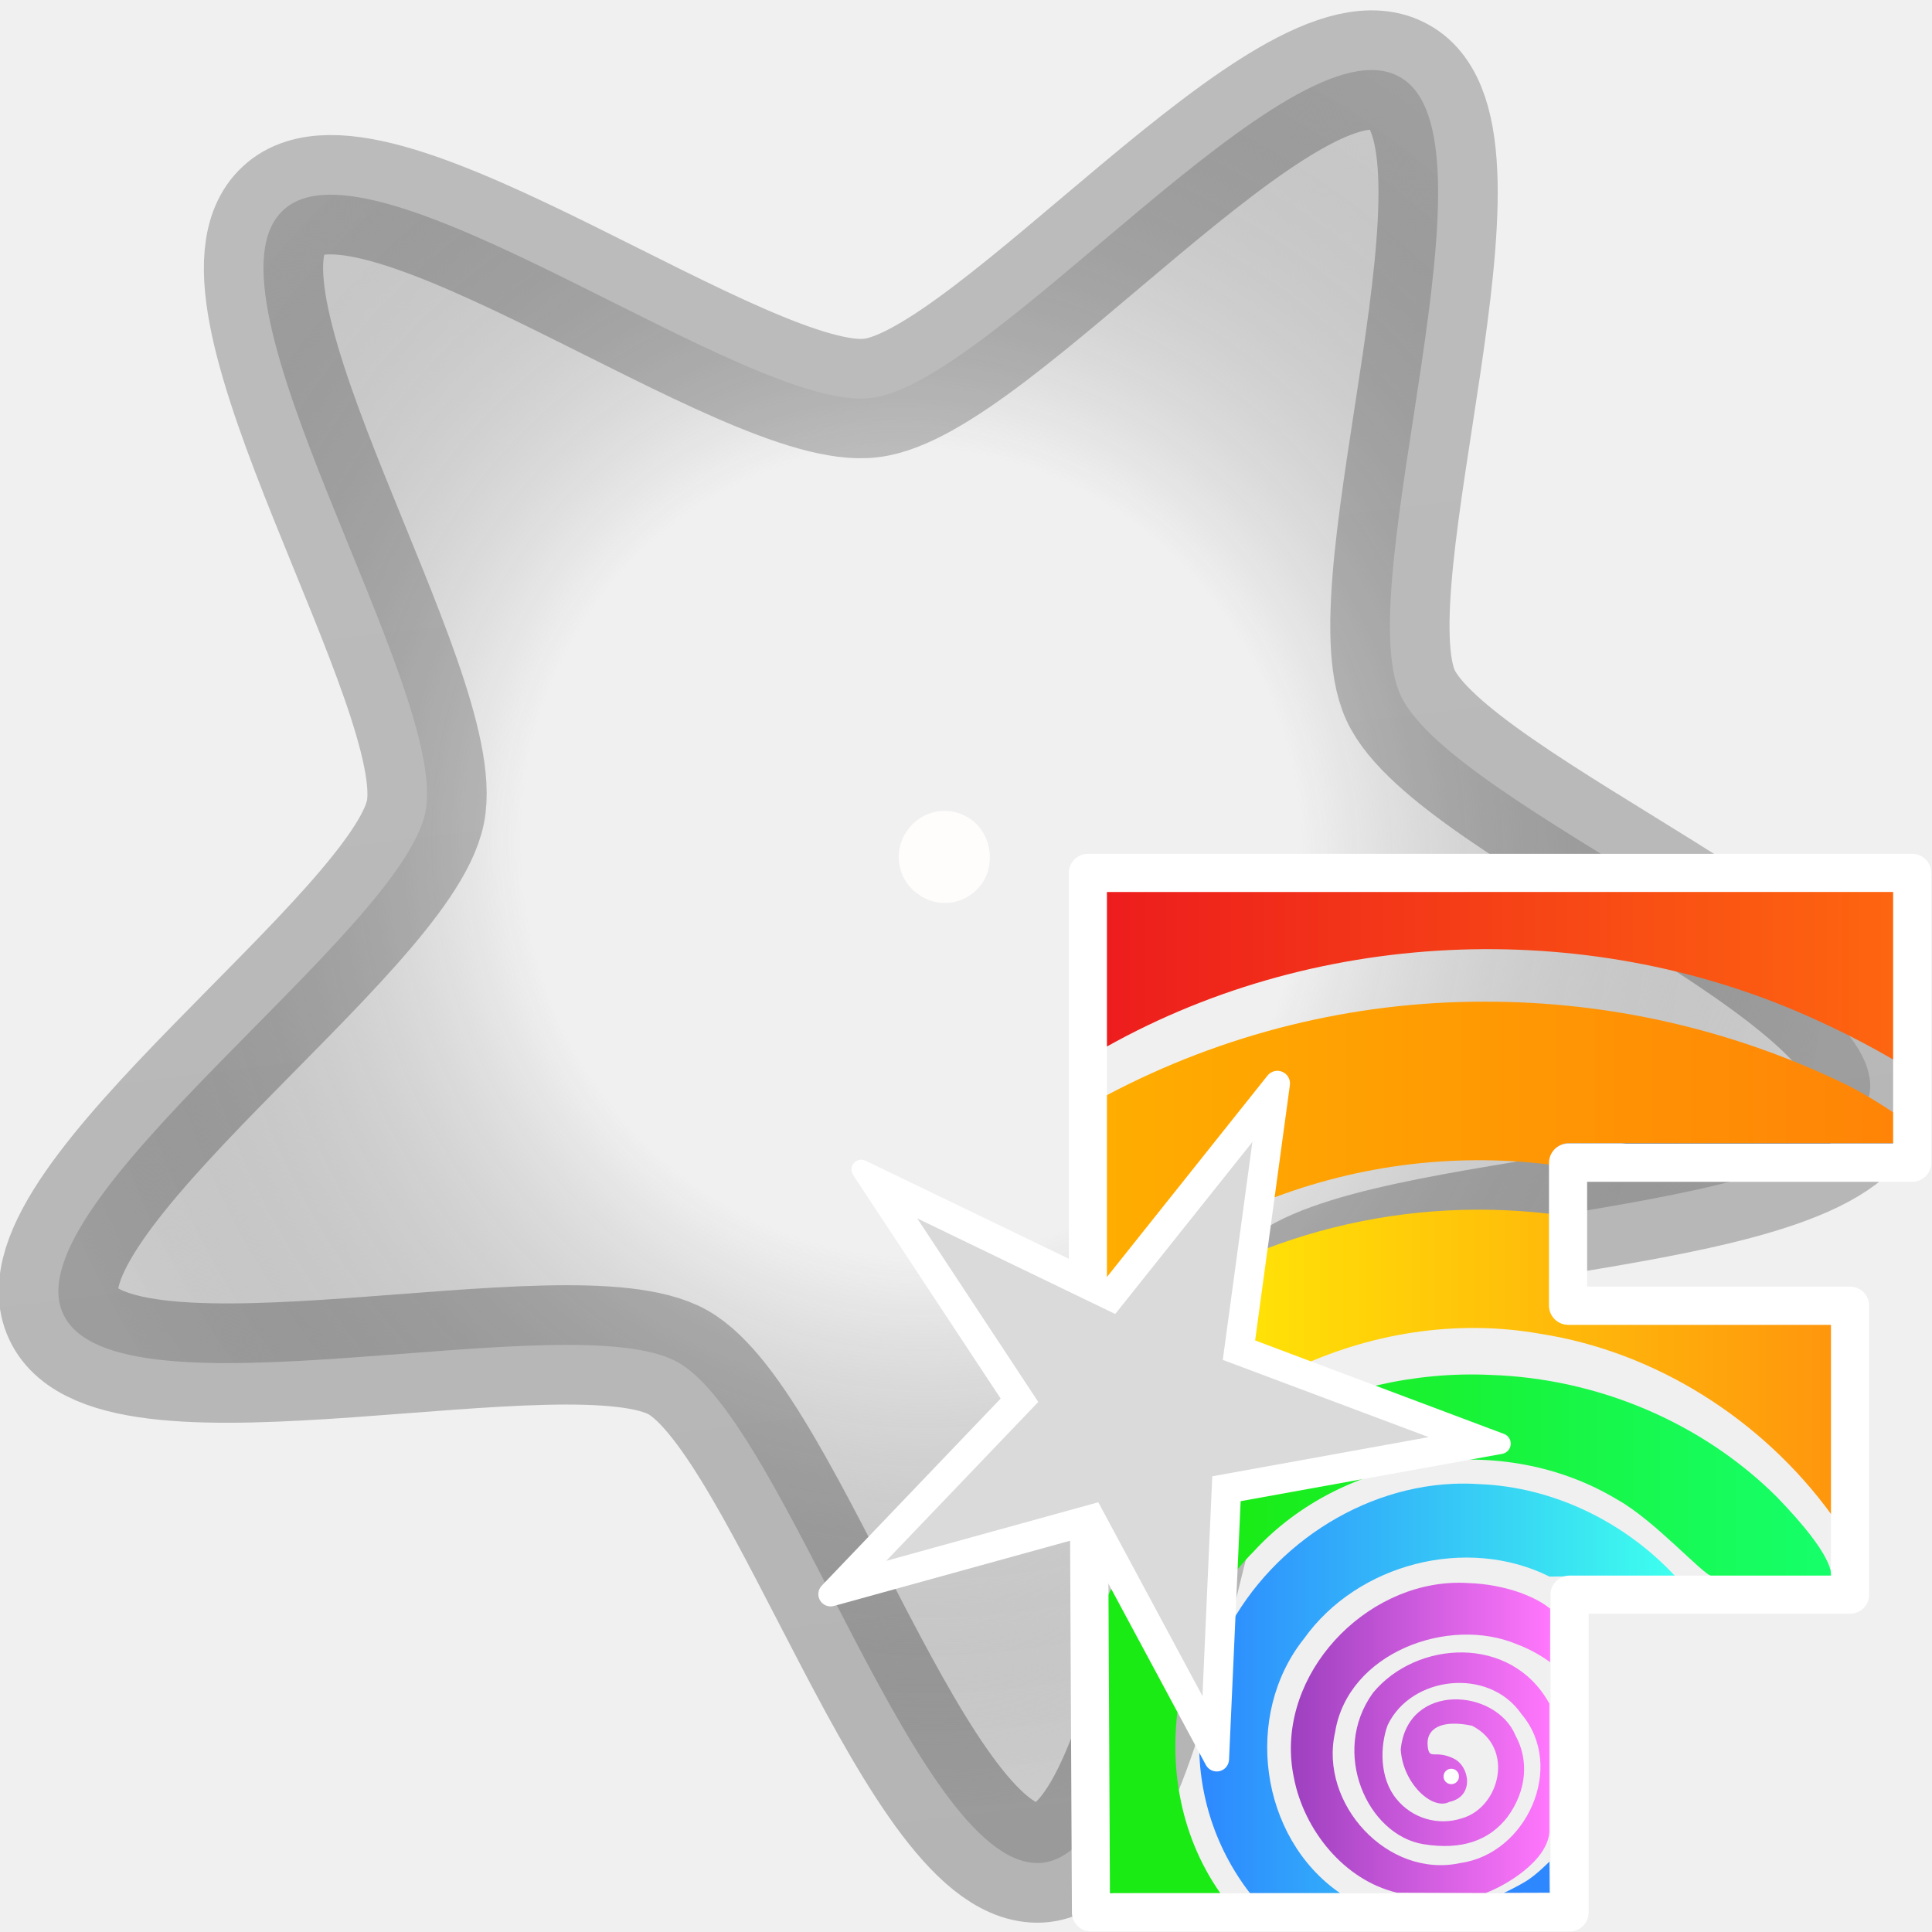
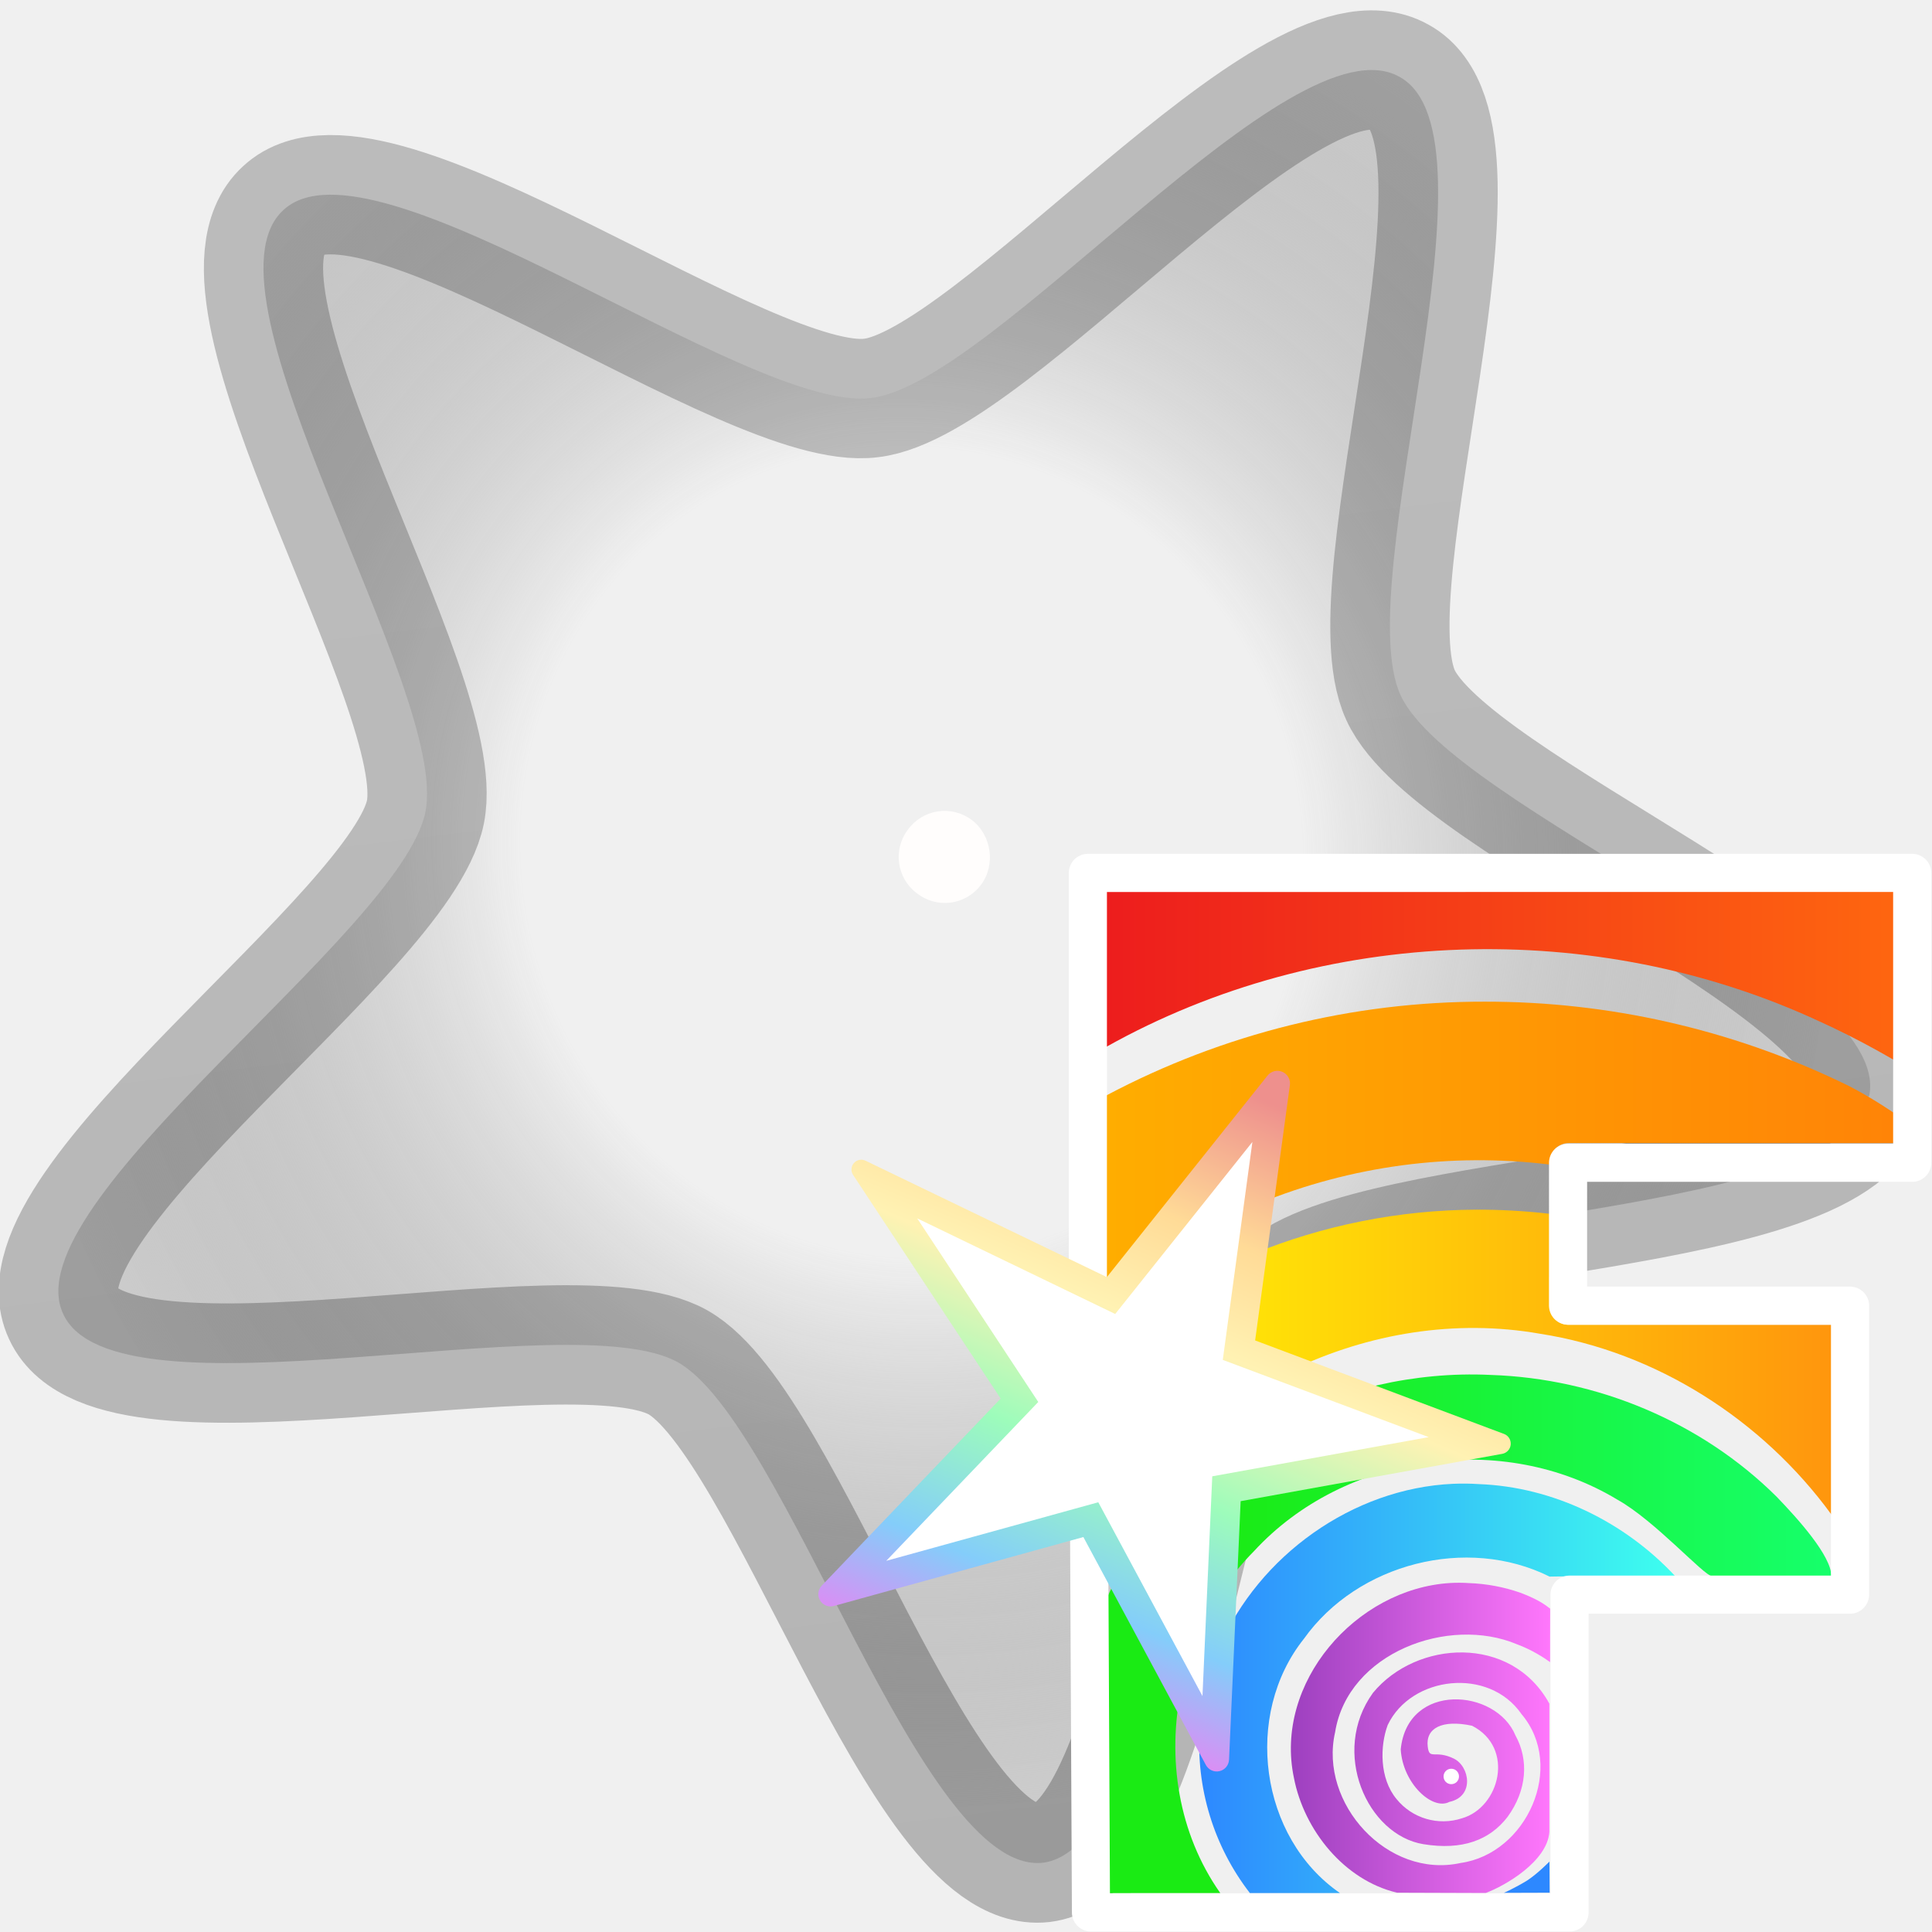
<svg xmlns="http://www.w3.org/2000/svg" xmlns:xlink="http://www.w3.org/1999/xlink" viewBox="0 0 48 48">
  <defs>
+     <linearGradient id="u">
+       <stop offset="0" stop-color="#ee908d" />
+       <stop offset=".224" stop-color="#ffdb97" />
+       <stop offset=".392" stop-color="#fff2b3" />
+       <stop offset=".619" stop-color="#9dfcbb" />
+       <stop offset=".836" stop-color="#84cdfa" />
+       <stop offset="1" stop-color="#dc8df4" />
+     </linearGradient>
    <linearGradient id="t">
      <stop offset="0" stop-color="#9d40bf" />
      <stop offset="1" stop-color="#ff77fc" />
    </linearGradient>
    <linearGradient id="s">
      <stop offset="0" stop-color="#2d88ff" />
      <stop offset="1" stop-color="#3effee" />
    </linearGradient>
    <linearGradient id="r">
      <stop offset="0" stop-color="#1aeb14" />
      <stop offset="1" stop-color="#16ff6b" />
    </linearGradient>
    <linearGradient id="q">
      <stop offset="0" stop-color="#ed1d1d" />
      <stop offset="1" stop-color="#ff690f" />
    </linearGradient>
    <linearGradient id="p">
      <stop offset="0" stop-color="#ffad00" />
      <stop offset="1" stop-color="#ff8207" />
    </linearGradient>
    <linearGradient id="o">
      <stop offset="0" stop-color="#ffe307" />
      <stop offset="1" stop-color="#ff960d" />
    </linearGradient>
    <linearGradient id="a">
      <stop offset="0" stop-color="#1a1a1a" stop-opacity=".25" />
      <stop offset="1" stop-opacity=".25" />
    </linearGradient>
    <linearGradient id="b">
      <stop offset="0" stop-color="#ffae05" stop-opacity="0" />
      <stop offset=".416" stop-color="#7b7b7b" stop-opacity="0" />
      <stop offset="1" stop-color="#cecece" />
    </linearGradient>
-     <linearGradient xlink:href="#a" id="v" x1="5.83" x2="12.91" y1="6.7" y2="13.2" gradientUnits="userSpaceOnUse" />
-     <linearGradient xlink:href="#o" id="A" x1="62.6" y1="75.88" x2="144.83" y2="75.88" gradientUnits="userSpaceOnUse" />
-     <linearGradient xlink:href="#p" id="B" x1="44.22" y1="46.115" x2="158.49" y2="46.115" gradientUnits="userSpaceOnUse" />
-     <linearGradient xlink:href="#q" id="C" x1="44.22" y1="23.81" x2="158.49" y2="23.81" gradientUnits="userSpaceOnUse" />
-     <linearGradient xlink:href="#r" id="z" x1="60.23" y1="92.592" x2="144.82" y2="92.592" gradientUnits="userSpaceOnUse" />
-     <linearGradient xlink:href="#s" id="y" x1="57.076" y1="121.155" x2="123.13" y2="121.155" gradientUnits="userSpaceOnUse" />
-     <linearGradient xlink:href="#t" id="x" x1="69.801" y1="128.032" x2="105.79" y2="128.032" gradientUnits="userSpaceOnUse" />
-     <radialGradient xlink:href="#b" id="u" cx="7.18" cy="8.2" r="6.59" fx="7.18" fy="8.2" gradientTransform="matrix(.9 .5558 -.5314 .8606 5.08 -2.85)" gradientUnits="userSpaceOnUse" />
-     <filter id="w" width="1" height="1" x="0" y="0" color-interpolation-filters="sRGB">
+     <linearGradient xlink:href="#a" id="w" x1="5.83" x2="12.91" y1="6.7" y2="13.2" gradientUnits="userSpaceOnUse" />
+     <linearGradient xlink:href="#o" id="B" x1="62.6" y1="75.88" x2="144.83" y2="75.88" gradientUnits="userSpaceOnUse" />
+     <linearGradient xlink:href="#p" id="C" x1="44.22" y1="46.115" x2="158.49" y2="46.115" gradientUnits="userSpaceOnUse" />
+     <linearGradient xlink:href="#q" id="D" x1="44.22" y1="23.81" x2="158.49" y2="23.81" gradientUnits="userSpaceOnUse" />
+     <linearGradient xlink:href="#r" id="A" x1="60.23" y1="92.592" x2="144.82" y2="92.592" gradientUnits="userSpaceOnUse" />
+     <linearGradient xlink:href="#s" id="z" x1="57.076" y1="121.155" x2="123.13" y2="121.155" gradientUnits="userSpaceOnUse" />
+     <linearGradient xlink:href="#t" id="y" x1="69.801" y1="128.032" x2="105.79" y2="128.032" gradientUnits="userSpaceOnUse" />
+     <linearGradient xlink:href="#u" id="E" x1="66.453" y1="39.732" x2="31.883" y2="121.433" gradientUnits="userSpaceOnUse" />
+     <radialGradient xlink:href="#b" id="v" cx="7.18" cy="8.2" r="6.59" fx="7.18" fy="8.2" gradientTransform="matrix(.9 .5558 -.5314 .8606 5.08 -2.85)" gradientUnits="userSpaceOnUse" />
+     <filter id="x" width="1" height="1" x="0" y="0" color-interpolation-filters="sRGB">
      <feGaussianBlur />
    </filter>
  </defs>
-   <path fill="url(#u)" fill-rule="evenodd" stroke="url(#v)" stroke-width=".85" d="M13.51 5.1c.44.77-2.18 2.89-2.29 3.76-.1.88 1.95 3.55 1.36 4.2-.6.64-3.43-1.19-4.3-1.02-.86.17-2.76 2.95-3.56 2.58-.8-.36.07-3.62-.36-4.39S.69 8.51.8 7.63c.1-.87 3.47-1.05 4.06-1.7.6-.64.51-4.01 1.38-4.18.86-.18 2.07 2.97 2.87 3.34s3.97-.76 4.4 0Z" enable-background="accumulate" overflow="visible" style="marker:none" transform="matrix(2.647 2.2616 -2.267 2.6553 22.22 -16.85)" />
-   <path fill="#fffdfc" fill-rule="evenodd" d="M8.5 7.99a.37.37 0 0 1-.38.37.37.37 0 0 1-.37-.37.37.37 0 0 1 .37-.38c.204 0 .38.176.38.38" filter="url(#w)" transform="rotate(36.96 28.44 21)scale(3.0331)" style="mix-blend-mode:normal" />
+   <path fill="url(#v)" fill-rule="evenodd" stroke="url(#w)" stroke-width=".85" d="M13.51 5.1c.44.77-2.18 2.89-2.29 3.76-.1.88 1.95 3.55 1.36 4.2-.6.64-3.43-1.19-4.3-1.02-.86.17-2.76 2.95-3.56 2.58-.8-.36.07-3.62-.36-4.39S.69 8.51.8 7.63c.1-.87 3.47-1.05 4.06-1.7.6-.64.51-4.01 1.38-4.18.86-.18 2.07 2.97 2.87 3.34s3.97-.76 4.4 0Z" enable-background="accumulate" overflow="visible" style="marker:none" transform="matrix(2.647 2.2616 -2.267 2.6553 22.22 -16.85)" />
+   <path fill="#fffdfc" fill-rule="evenodd" d="M8.5 7.99a.37.37 0 0 1-.38.37.37.37 0 0 1-.37-.37.37.37 0 0 1 .37-.38c.204 0 .38.176.38.38" filter="url(#x)" transform="rotate(36.96 28.44 21)scale(3.0331)" style="mix-blend-mode:normal" />
  <path fill="#1aeb14" d="M46 105.12a46 46 0 0 0-1.78 3.62l.02 40.84 6.73-.01H60c-5.83-8.29-7.43-18.74-5.39-28.46z" style="line-height:1.25;-inkscape-font-specification:&quot;Gill Sans Ultra Bold, Normal&quot;;font-variant-ligatures:normal;font-variant-position:normal;font-variant-caps:normal;font-variant-numeric:normal;font-variant-alternates:normal;font-variant-east-asian:normal;font-feature-settings:normal;font-variation-settings:normal;text-indent:0;text-align:start;text-decoration-line:none;text-decoration-style:solid;text-decoration-color:#000;text-transform:none;text-orientation:mixed;white-space:normal;shape-padding:0;shape-margin:0;inline-size:0;isolation:auto;mix-blend-mode:normal;solid-color:#000;solid-opacity:1" transform="translate(19.577 20.259)scale(.179)" />
-   <path fill="url(#x)" d="M91.89 106.54c-13.06.8-24.47 13.83-21.66 27.07 1.41 7.25 6.98 14.18 14.3 15.91l12.32.04c2.72-1.01 8.52-4.38 8.83-8.45v-17.83c-5.3-9.64-18.47-8.8-24.48-1.5-5.95 8.22-.8 19.74 7 21.01 5.4.88 9.2-.57 11.67-3.78 2.72-3.73 2.96-7.94 1.11-11.3-2.7-6.57-15-7.45-15.93 1.92.27 4.73 4.41 8.53 6.75 7.29 3.52-.75 2.83-4.95.6-6.02-2.61-1.26-3.37.27-3.6-1.63-.33-2.57 1.95-3.82 6.15-2.92 6 3.07 3.83 11.37-1.42 12.85a8.33 8.33 0 0 1-9.05-2.66c-2.43-2.91-2.3-7.44-1.24-10.29 3.26-6.83 14.03-8.1 18.57-1.52 6.18 7.3.72 19.38-8.46 20.67-10.12 2.22-19.67-8.26-17.41-18.15 1.76-11.02 15.74-16.22 25.26-12.2 2 .73 3.81 1.9 4.58 2.47v-3.34l.01-4.08c-1.01-.8-2.03-1.4-4.07-2.19a24.2 24.2 0 0 0-7.2-1.36c-.88-.06-1.76-.06-2.63-.01" style="line-height:1.25;-inkscape-font-specification:&quot;Gill Sans Ultra Bold, Normal&quot;;font-variant-ligatures:normal;font-variant-position:normal;font-variant-caps:normal;font-variant-numeric:normal;font-variant-alternates:normal;font-variant-east-asian:normal;font-feature-settings:normal;font-variation-settings:normal;text-indent:0;text-align:start;text-decoration-line:none;text-decoration-style:solid;text-decoration-color:#000;text-transform:none;text-orientation:mixed;white-space:normal;shape-padding:0;shape-margin:0;inline-size:0;isolation:auto;mix-blend-mode:normal;solid-color:#000;solid-opacity:1" transform="translate(19.577 20.259)scale(.179)" />
+   <path fill="url(#y)" d="M91.89 106.54c-13.06.8-24.47 13.83-21.66 27.07 1.41 7.25 6.98 14.18 14.3 15.91l12.32.04c2.72-1.01 8.52-4.38 8.83-8.45v-17.83c-5.3-9.64-18.47-8.8-24.48-1.5-5.95 8.22-.8 19.74 7 21.01 5.4.88 9.2-.57 11.67-3.78 2.72-3.73 2.96-7.94 1.11-11.3-2.7-6.57-15-7.45-15.93 1.92.27 4.73 4.41 8.53 6.75 7.29 3.52-.75 2.83-4.95.6-6.02-2.61-1.26-3.37.27-3.6-1.63-.33-2.57 1.95-3.82 6.15-2.92 6 3.07 3.83 11.37-1.42 12.85a8.33 8.33 0 0 1-9.05-2.66c-2.43-2.91-2.3-7.44-1.24-10.29 3.26-6.83 14.03-8.1 18.57-1.52 6.18 7.3.72 19.38-8.46 20.67-10.12 2.22-19.67-8.26-17.41-18.15 1.76-11.02 15.74-16.22 25.26-12.2 2 .73 3.81 1.9 4.58 2.47v-3.34l.01-4.08c-1.01-.8-2.03-1.4-4.07-2.19a24.2 24.2 0 0 0-7.2-1.36c-.88-.06-1.76-.06-2.63-.01" style="line-height:1.25;-inkscape-font-specification:&quot;Gill Sans Ultra Bold, Normal&quot;;font-variant-ligatures:normal;font-variant-position:normal;font-variant-caps:normal;font-variant-numeric:normal;font-variant-alternates:normal;font-variant-east-asian:normal;font-feature-settings:normal;font-variation-settings:normal;text-indent:0;text-align:start;text-decoration-line:none;text-decoration-style:solid;text-decoration-color:#000;text-transform:none;text-orientation:mixed;white-space:normal;shape-padding:0;shape-margin:0;inline-size:0;isolation:auto;mix-blend-mode:normal;solid-color:#000;solid-opacity:1" transform="translate(19.577 20.259)scale(.179)" />
  <path fill="#2d88ff" d="M105.69 145.2s-1.62 1.67-3.11 2.64c-1.63 1-3.2 1.7-3.2 1.7l6.34-.02z" style="line-height:1.25;-inkscape-font-specification:&quot;Gill Sans Ultra Bold, Normal&quot;;font-variant-ligatures:normal;font-variant-position:normal;font-variant-caps:normal;font-variant-numeric:normal;font-variant-alternates:normal;font-variant-east-asian:normal;font-feature-settings:normal;font-variation-settings:normal;text-indent:0;text-align:start;text-decoration-line:none;text-decoration-style:solid;text-decoration-color:#000;text-transform:none;text-orientation:mixed;white-space:normal;shape-padding:0;shape-margin:0;inline-size:0;isolation:auto;mix-blend-mode:normal;solid-color:#000;solid-opacity:1" transform="translate(19.577 20.259)scale(.179)" />
-   <path fill="url(#y)" d="M92.3 92.77c-13.93.63-26.93 9.98-32.42 22.67l-.64 14.3-2-3.73c-.03.24-.07.48-.09.73a33.68 33.68 0 0 0 6.96 22.83h12.5c-11.17-7.71-13.42-24.74-5-35.29 7.46-10.48 22.63-14.35 34.1-8.63 1.55-.04 4.37-.06 6.44-.08h10.98c-7.01-7.52-16.92-12.38-27.25-12.76-1.2-.08-2.39-.09-3.57-.04Z" color="#000" font-family="'Gill Sans Ultra Bold'" font-size="44.68" font-weight="400" letter-spacing="0" overflow="visible" paint-order="markers stroke fill" style="line-height:1.25;-inkscape-font-specification:&quot;Gill Sans Ultra Bold, Normal&quot;;font-variant-ligatures:normal;font-variant-position:normal;font-variant-caps:normal;font-variant-numeric:normal;font-variant-alternates:normal;font-variant-east-asian:normal;font-feature-settings:normal;font-variation-settings:normal;text-indent:0;text-align:start;text-decoration-line:none;text-decoration-style:solid;text-decoration-color:#000;text-transform:none;text-orientation:mixed;white-space:normal;shape-padding:0;shape-margin:0;inline-size:0;isolation:auto;mix-blend-mode:normal;solid-color:#000;solid-opacity:1" transform="translate(19.577 20.259)scale(.179)" word-spacing="0" />
-   <path fill="url(#z)" d="M93.48 77.61a58.6 58.6 0 0 0-15.33 2.45l18.46 6.93-35.75 6.47-.63 14.13a35.7 35.7 0 0 1 4.44-5.46c12.56-13.66 34.6-16.75 50.47-7.15 5.17 2.88 12.02 10.58 13.08 10.58l16.6.01c-.03-2.83-4.64-7.94-7.6-11.01-10.47-10.4-24.96-16.42-39.66-16.9a56 56 0 0 0-4.08-.05" color="#000" font-family="'Gill Sans Ultra Bold'" font-size="44.68" font-weight="400" letter-spacing="0" overflow="visible" paint-order="markers stroke fill" style="line-height:1.25;-inkscape-font-specification:&quot;Gill Sans Ultra Bold, Normal&quot;;font-variant-ligatures:normal;font-variant-position:normal;font-variant-caps:normal;font-variant-numeric:normal;font-variant-alternates:normal;font-variant-east-asian:normal;font-feature-settings:normal;font-variation-settings:normal;text-indent:0;text-align:start;text-decoration-line:none;text-decoration-style:solid;text-decoration-color:#000;text-transform:none;text-orientation:mixed;white-space:normal;shape-padding:0;shape-margin:0;inline-size:0;isolation:auto;mix-blend-mode:normal;solid-color:#000;solid-opacity:1" transform="translate(19.577 20.259)scale(.179)" word-spacing="0" />
-   <path fill="url(#A)" d="M95.5 54.72a82.9 82.9 0 0 0-31.1 6.2l-1.8 13.3 7.33 2.76c10.63-5.1 22.72-7.1 34.44-5.04 16.14 2.51 30.88 11.95 40.46 25.1V70.7h-36.454a2.696 2.696 45 0 1-2.696-2.696V55.29a86 86 0 0 0-10.18-.57" color="#000" font-family="'Gill Sans Ultra Bold'" font-size="44.68" font-weight="400" letter-spacing="0" overflow="visible" paint-order="markers stroke fill" style="line-height:1.25;-inkscape-font-specification:&quot;Gill Sans Ultra Bold, Normal&quot;;font-variant-ligatures:normal;font-variant-position:normal;font-variant-caps:normal;font-variant-numeric:normal;font-variant-alternates:normal;font-variant-east-asian:normal;font-feature-settings:normal;font-variation-settings:normal;text-indent:0;text-align:start;text-decoration-line:none;text-decoration-style:solid;text-decoration-color:#000;text-transform:none;text-orientation:mixed;white-space:normal;shape-padding:0;shape-margin:0;inline-size:0;isolation:auto;mix-blend-mode:normal;solid-color:#000;solid-opacity:1" transform="translate(19.577 20.259)scale(.179)" word-spacing="0" />
-   <path fill="url(#B)" d="M96.74 25.85a111.7 111.7 0 0 0-52.52 13v27.48l.08.05c.65-.54 1.32-1.05 1.99-1.56l21.2-26.6-2.12 15.64a80.6 80.6 0 0 1 40.36-5.4l.002-.341a2.666 2.666 135.197 0 1 2.666-2.648l50.092.009c-.04-1.01-7.52-6.22-12.2-8.4a114.3 114.3 0 0 0-49.55-11.23" color="#000" font-family="'Gill Sans Ultra Bold'" font-size="44.68" font-weight="400" letter-spacing="0" overflow="visible" paint-order="markers stroke fill" style="line-height:1.25;-inkscape-font-specification:&quot;Gill Sans Ultra Bold, Normal&quot;;font-variant-ligatures:normal;font-variant-position:normal;font-variant-caps:normal;font-variant-numeric:normal;font-variant-alternates:normal;font-variant-east-asian:normal;font-feature-settings:normal;font-variation-settings:normal;text-indent:0;text-align:start;text-decoration-line:none;text-decoration-style:solid;text-decoration-color:#000;text-transform:none;text-orientation:mixed;white-space:normal;shape-padding:0;shape-margin:0;inline-size:0;isolation:auto;mix-blend-mode:normal;solid-color:#000;solid-opacity:1" transform="translate(19.577 20.259)scale(.179)" word-spacing="0" />
-   <path fill="url(#C)" d="M44.22 10.61V32.1c29.98-16.79 67.85-17.97 98.97-3.5 5.3 2.41 10.41 5.24 15.3 8.42V10.6Z" color="#000" font-family="'Gill Sans Ultra Bold'" font-size="44.68" font-weight="400" letter-spacing="0" overflow="visible" paint-order="markers stroke fill" style="line-height:1.25;-inkscape-font-specification:&quot;Gill Sans Ultra Bold, Normal&quot;;font-variant-ligatures:normal;font-variant-position:normal;font-variant-caps:normal;font-variant-numeric:normal;font-variant-alternates:normal;font-variant-east-asian:normal;font-feature-settings:normal;font-variation-settings:normal;text-indent:0;text-align:start;text-decoration-line:none;text-decoration-style:solid;text-decoration-color:#000;text-transform:none;text-orientation:mixed;white-space:normal;shape-padding:0;shape-margin:0;inline-size:0;isolation:auto;mix-blend-mode:normal;solid-color:#000;solid-opacity:1" transform="translate(19.577 20.259)scale(.179)" word-spacing="0" />
+   <path fill="url(#z)" d="M92.3 92.77c-13.93.63-26.93 9.98-32.42 22.67l-.64 14.3-2-3.73c-.03.24-.07.48-.09.73a33.68 33.68 0 0 0 6.96 22.83h12.5c-11.17-7.71-13.42-24.74-5-35.29 7.46-10.48 22.63-14.35 34.1-8.63 1.55-.04 4.37-.06 6.44-.08h10.98c-7.01-7.52-16.92-12.38-27.25-12.76-1.2-.08-2.39-.09-3.57-.04Z" color="#000" font-family="'Gill Sans Ultra Bold'" font-size="44.68" font-weight="400" letter-spacing="0" overflow="visible" paint-order="markers stroke fill" style="line-height:1.25;-inkscape-font-specification:&quot;Gill Sans Ultra Bold, Normal&quot;;font-variant-ligatures:normal;font-variant-position:normal;font-variant-caps:normal;font-variant-numeric:normal;font-variant-alternates:normal;font-variant-east-asian:normal;font-feature-settings:normal;font-variation-settings:normal;text-indent:0;text-align:start;text-decoration-line:none;text-decoration-style:solid;text-decoration-color:#000;text-transform:none;text-orientation:mixed;white-space:normal;shape-padding:0;shape-margin:0;inline-size:0;isolation:auto;mix-blend-mode:normal;solid-color:#000;solid-opacity:1" transform="translate(19.577 20.259)scale(.179)" word-spacing="0" />
+   <path fill="url(#A)" d="M93.48 77.61a58.6 58.6 0 0 0-15.33 2.45l18.46 6.93-35.75 6.47-.63 14.13a35.7 35.7 0 0 1 4.44-5.46c12.56-13.66 34.6-16.75 50.47-7.15 5.17 2.88 12.02 10.58 13.08 10.58l16.6.01c-.03-2.83-4.64-7.94-7.6-11.01-10.47-10.4-24.96-16.42-39.66-16.9a56 56 0 0 0-4.08-.05" color="#000" font-family="'Gill Sans Ultra Bold'" font-size="44.68" font-weight="400" letter-spacing="0" overflow="visible" paint-order="markers stroke fill" style="line-height:1.25;-inkscape-font-specification:&quot;Gill Sans Ultra Bold, Normal&quot;;font-variant-ligatures:normal;font-variant-position:normal;font-variant-caps:normal;font-variant-numeric:normal;font-variant-alternates:normal;font-variant-east-asian:normal;font-feature-settings:normal;font-variation-settings:normal;text-indent:0;text-align:start;text-decoration-line:none;text-decoration-style:solid;text-decoration-color:#000;text-transform:none;text-orientation:mixed;white-space:normal;shape-padding:0;shape-margin:0;inline-size:0;isolation:auto;mix-blend-mode:normal;solid-color:#000;solid-opacity:1" transform="translate(19.577 20.259)scale(.179)" word-spacing="0" />
+   <path fill="url(#B)" d="M95.5 54.72a82.9 82.9 0 0 0-31.1 6.2l-1.8 13.3 7.33 2.76c10.63-5.1 22.72-7.1 34.44-5.04 16.14 2.51 30.88 11.95 40.46 25.1V70.7h-36.454a2.696 2.696 45 0 1-2.696-2.696V55.29a86 86 0 0 0-10.18-.57" color="#000" font-family="'Gill Sans Ultra Bold'" font-size="44.68" font-weight="400" letter-spacing="0" overflow="visible" paint-order="markers stroke fill" style="line-height:1.25;-inkscape-font-specification:&quot;Gill Sans Ultra Bold, Normal&quot;;font-variant-ligatures:normal;font-variant-position:normal;font-variant-caps:normal;font-variant-numeric:normal;font-variant-alternates:normal;font-variant-east-asian:normal;font-feature-settings:normal;font-variation-settings:normal;text-indent:0;text-align:start;text-decoration-line:none;text-decoration-style:solid;text-decoration-color:#000;text-transform:none;text-orientation:mixed;white-space:normal;shape-padding:0;shape-margin:0;inline-size:0;isolation:auto;mix-blend-mode:normal;solid-color:#000;solid-opacity:1" transform="translate(19.577 20.259)scale(.179)" word-spacing="0" />
+   <path fill="url(#C)" d="M96.74 25.85a111.7 111.7 0 0 0-52.52 13v27.48l.08.05c.65-.54 1.32-1.05 1.99-1.56l21.2-26.6-2.12 15.64a80.6 80.6 0 0 1 40.36-5.4l.002-.341a2.666 2.666 135.197 0 1 2.666-2.648l50.092.009c-.04-1.01-7.52-6.22-12.2-8.4a114.3 114.3 0 0 0-49.55-11.23" color="#000" font-family="'Gill Sans Ultra Bold'" font-size="44.68" font-weight="400" letter-spacing="0" overflow="visible" paint-order="markers stroke fill" style="line-height:1.25;-inkscape-font-specification:&quot;Gill Sans Ultra Bold, Normal&quot;;font-variant-ligatures:normal;font-variant-position:normal;font-variant-caps:normal;font-variant-numeric:normal;font-variant-alternates:normal;font-variant-east-asian:normal;font-feature-settings:normal;font-variation-settings:normal;text-indent:0;text-align:start;text-decoration-line:none;text-decoration-style:solid;text-decoration-color:#000;text-transform:none;text-orientation:mixed;white-space:normal;shape-padding:0;shape-margin:0;inline-size:0;isolation:auto;mix-blend-mode:normal;solid-color:#000;solid-opacity:1" transform="translate(19.577 20.259)scale(.179)" word-spacing="0" />
+   <path fill="url(#D)" d="M44.22 10.61V32.1c29.98-16.79 67.85-17.97 98.97-3.5 5.3 2.41 10.41 5.24 15.3 8.42V10.6Z" color="#000" font-family="'Gill Sans Ultra Bold'" font-size="44.68" font-weight="400" letter-spacing="0" overflow="visible" paint-order="markers stroke fill" style="line-height:1.25;-inkscape-font-specification:&quot;Gill Sans Ultra Bold, Normal&quot;;font-variant-ligatures:normal;font-variant-position:normal;font-variant-caps:normal;font-variant-numeric:normal;font-variant-alternates:normal;font-variant-east-asian:normal;font-feature-settings:normal;font-variation-settings:normal;text-indent:0;text-align:start;text-decoration-line:none;text-decoration-style:solid;text-decoration-color:#000;text-transform:none;text-orientation:mixed;white-space:normal;shape-padding:0;shape-margin:0;inline-size:0;isolation:auto;mix-blend-mode:normal;solid-color:#000;solid-opacity:1" transform="translate(19.577 20.259)scale(.179)" word-spacing="0" />
  <path fill="none" stroke="#fff" stroke-linecap="round" stroke-linejoin="round" stroke-width=".947" d="M27.028 31.743V21.687h20.48v7.202h-8.55v3.55h7.006v7.18h-6.969v7.895h-11.89Z" />
-   <path fill="#dadada" stroke="#000" stroke-width=".05" d="m22.215 29.72 5.382 2.469 3.875-4.818-.623 6.142 5.902 2.27-6.264 1.324-.322 5.904-3.071-5.2-6.103 1.626 4.295-4.6z" />
-   <path fill="#fff" fill-rule="evenodd" d="M66.563 36.104 44.26 64.08 10.765 47.924a1.36 1.36 131.166 0 0-1.727 1.975L29.52 80.94 4.686 106.909a1.702 1.702 59.139 0 0 1.684 2.817L41 100.16l17.005 31.64a1.71 1.71 167.158 0 0 3.213-.733L62.83 95.18l36.307-6.57a1.439 1.439 95.136 0 0 .249-2.763l-2.076-.777-32.47-12.2 4.824-35.44a1.75 1.75 23.157 0 0-3.101-1.326M64.46 45.32l-4.11 30.25 28.58 10.72-30.04 5.44-1.36 30.5-14.46-26.9-29.43 8.13 21.1-22.05-16.8-25.48L45.42 69.2Z" color="#000" font-family="sans-serif" font-weight="400" overflow="visible" style="line-height:normal;font-variant-ligatures:normal;font-variant-position:normal;font-variant-caps:normal;font-variant-numeric:normal;font-variant-alternates:normal;font-variant-east-asian:normal;font-feature-settings:normal;font-variation-settings:normal;text-indent:0;text-align:start;text-decoration-line:none;text-decoration-style:solid;text-decoration-color:#000;text-transform:none;text-orientation:mixed;white-space:normal;shape-padding:0;shape-margin:0;inline-size:0;isolation:auto;mix-blend-mode:normal;solid-color:#000;solid-opacity:1" transform="translate(19.577 20.259)scale(.179)" />
+   <path fill="#fff" stroke="#000" stroke-width=".05" d="m22.215 29.72 5.382 2.469 3.875-4.818-.623 6.142 5.902 2.27-6.264 1.324-.322 5.904-3.071-5.2-6.103 1.626 4.295-4.6z" />
+   <path fill="url(#E)" fill-rule="evenodd" d="M66.563 36.104 44.26 64.08 10.765 47.924a1.36 1.36 131.166 0 0-1.727 1.975L29.52 80.94 4.686 106.909a1.702 1.702 59.139 0 0 1.684 2.817L41 100.16l17.005 31.64a1.71 1.71 167.158 0 0 3.213-.733L62.83 95.18l36.307-6.57a1.439 1.439 95.136 0 0 .249-2.763l-2.076-.777-32.47-12.2 4.824-35.44a1.75 1.75 23.157 0 0-3.101-1.326M64.46 45.32l-4.11 30.25 28.58 10.72-30.04 5.44-1.36 30.5-14.46-26.9-29.43 8.13 21.1-22.05-16.8-25.48L45.42 69.2Z" color="#000" font-family="sans-serif" font-weight="400" overflow="visible" style="line-height:normal;font-variant-ligatures:normal;font-variant-position:normal;font-variant-caps:normal;font-variant-numeric:normal;font-variant-alternates:normal;font-variant-east-asian:normal;font-feature-settings:normal;font-variation-settings:normal;text-indent:0;text-align:start;text-decoration-line:none;text-decoration-style:solid;text-decoration-color:#000;text-transform:none;text-orientation:mixed;white-space:normal;shape-padding:0;shape-margin:0;inline-size:0;isolation:auto;mix-blend-mode:normal;solid-color:#000;solid-opacity:1" transform="translate(19.577 20.259)scale(.179)" />
  <path fill="#fff" fill-rule="evenodd" d="M36.248 44.135a.19.19 0 0 1-.191.192.19.19 0 0 1-.192-.192.19.19 0 0 1 .192-.191.19.19 0 0 1 .191.191" />
</svg>
